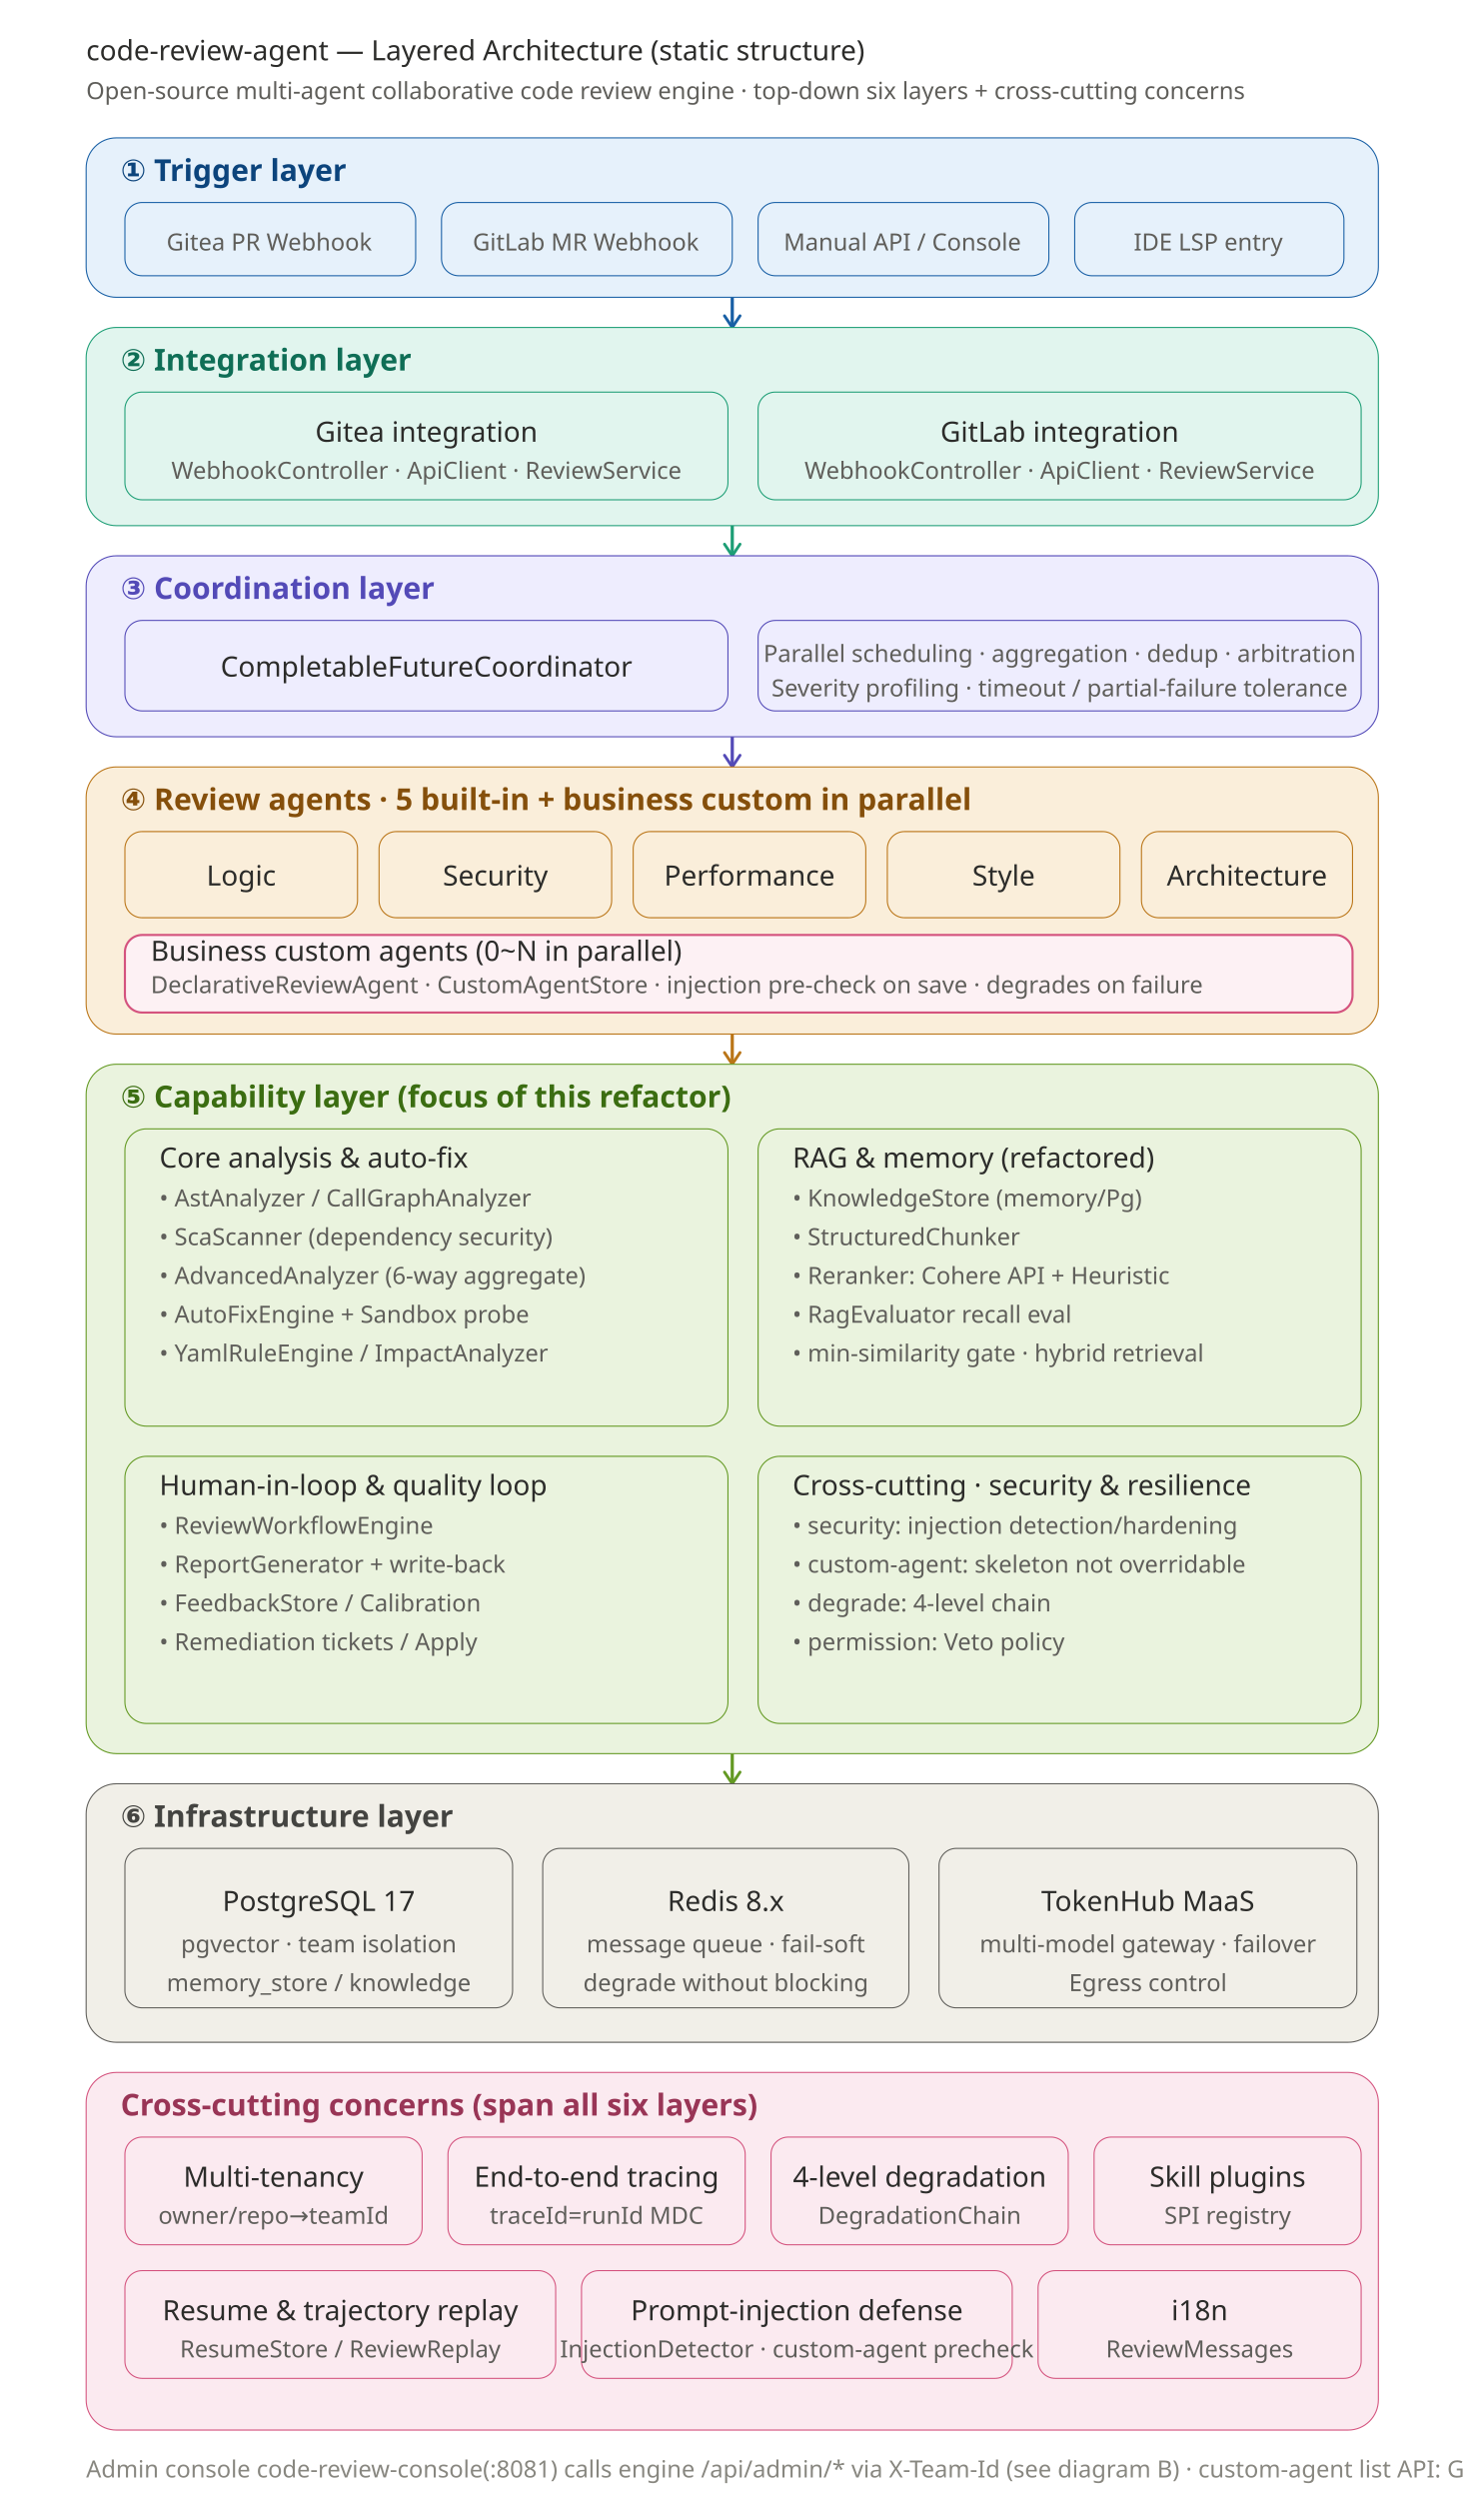
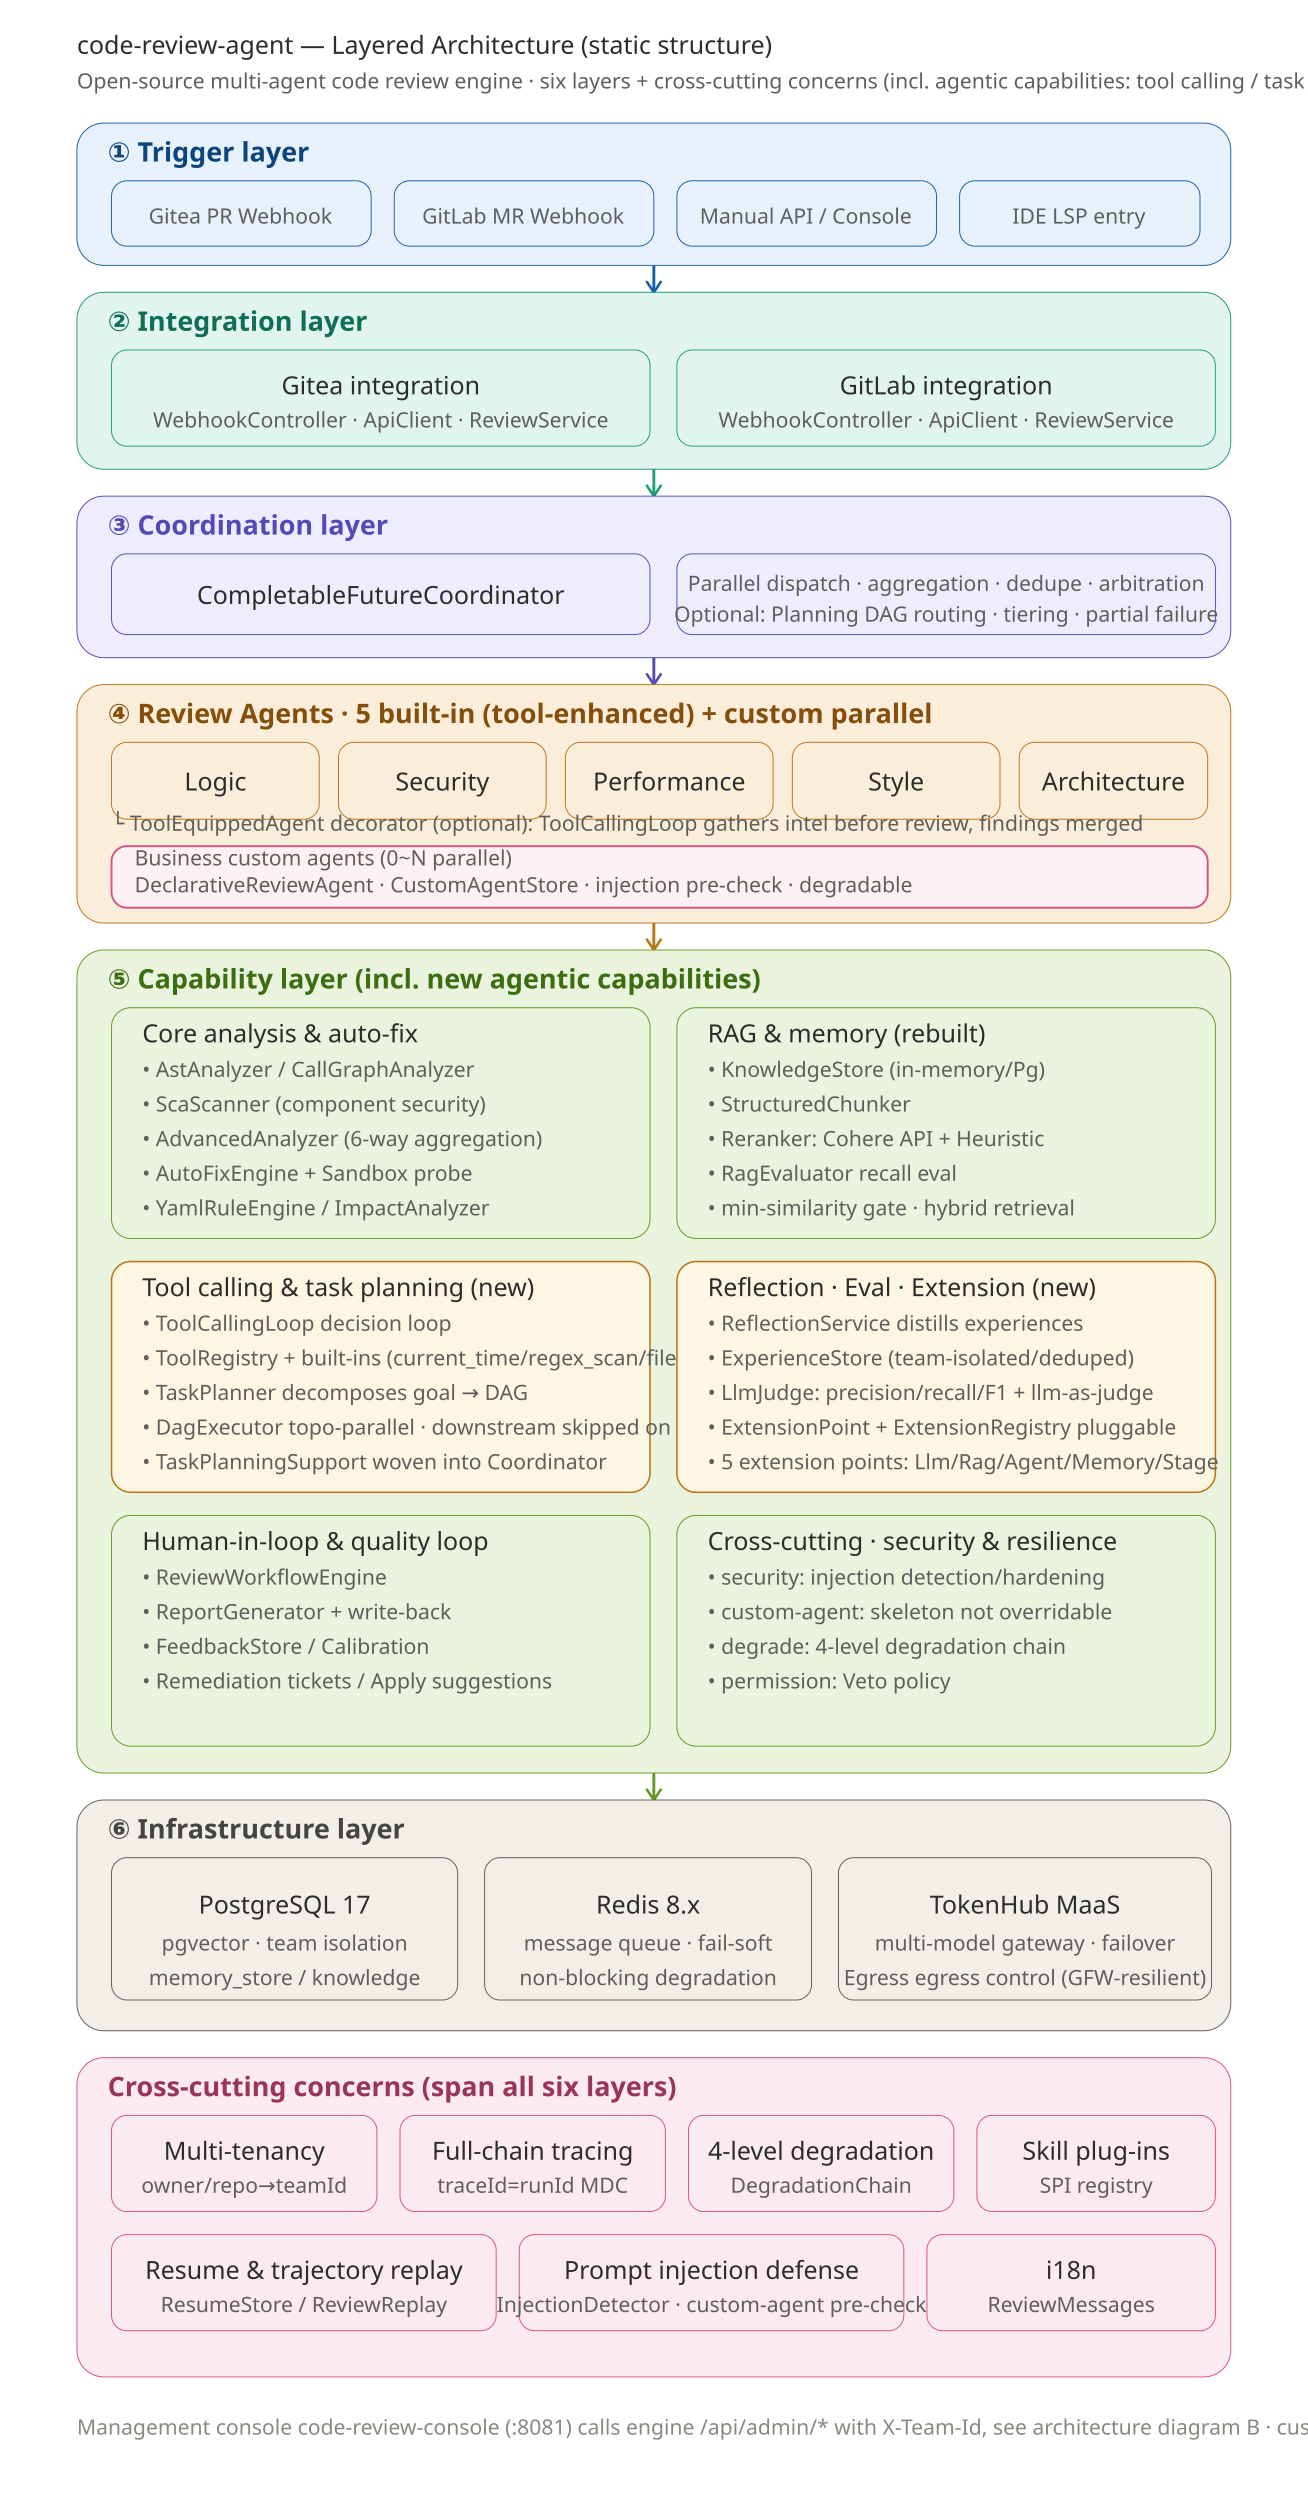
- <svg xmlns="http://www.w3.org/2000/svg" viewBox="0 0 680 1160" width="100%" font-family="'Segoe UI',system-ui,sans-serif">
+ <svg xmlns="http://www.w3.org/2000/svg" viewBox="0 0 680 1300" width="100%" font-family="'Segoe UI',system-ui,sans-serif">
  <defs>
    <marker id="arrow" viewBox="0 0 10 10" refX="8" refY="5" markerWidth="6" markerHeight="6" orient="auto-start-reverse">
      <path d="M2 1L8 5L2 9" fill="none" stroke="context-stroke" stroke-width="1.5" stroke-linecap="round" stroke-linejoin="round" />
    </marker>
  </defs>
  <style>
    text{font-family:'Segoe UI',system-ui,sans-serif}
    .th{font-size:13px;font-weight:500;fill:#2C2C2A}
    .ts{font-size:11px;fill:#5F5E5A}
    .cap{font-size:11px;fill:#888780}
    .lay{font-size:14px;font-weight:600}
    .a{stroke-width:1.5;fill:none;marker-end:url(#arrow)}
  </style>
  <text class="th" x="40" y="28" font-size="15">code-review-agent — Layered Architecture (static structure)</text>
-   <text class="ts" x="40" y="46">Open-source multi-agent collaborative code review engine · top-down six layers + cross-cutting concerns</text>
+   <text class="ts" x="40" y="46">Open-source multi-agent code review engine · six layers + cross-cutting concerns (incl. agentic capabilities: tool calling / task planning / reflection &amp; eval / extensions)</text>
  <rect x="40" y="64" width="600" height="74" rx="14" fill="#E6F1FB" stroke="#185FA5" stroke-width="0.5" />
  <text class="lay" x="56" y="84" fill="#0C447C">① Trigger layer</text>
  <rect x="58" y="94" width="135" height="34" rx="8" fill="#E6F1FB" stroke="#185FA5" stroke-width="0.5" />
  <text class="ts" x="125" y="112" text-anchor="middle" dominant-baseline="central">Gitea PR Webhook</text>
  <rect x="205" y="94" width="135" height="34" rx="8" fill="#E6F1FB" stroke="#185FA5" stroke-width="0.5" />
  <text class="ts" x="272" y="112" text-anchor="middle" dominant-baseline="central">GitLab MR Webhook</text>
  <rect x="352" y="94" width="135" height="34" rx="8" fill="#E6F1FB" stroke="#185FA5" stroke-width="0.5" />
  <text class="ts" x="419" y="112" text-anchor="middle" dominant-baseline="central">Manual API / Console</text>
  <rect x="499" y="94" width="125" height="34" rx="8" fill="#E6F1FB" stroke="#185FA5" stroke-width="0.5" />
  <text class="ts" x="561" y="112" text-anchor="middle" dominant-baseline="central">IDE LSP entry</text>
  <path class="a" d="M340 138 L340 152" stroke="#185FA5" />
  <rect x="40" y="152" width="600" height="92" rx="14" fill="#E1F5EE" stroke="#1D9E75" stroke-width="0.5" />
  <text class="lay" x="56" y="172" fill="#0F6E56">② Integration layer</text>
  <rect x="58" y="182" width="280" height="50" rx="8" fill="#E1F5EE" stroke="#1D9E75" stroke-width="0.5" />
  <text class="th" x="198" y="200" text-anchor="middle" dominant-baseline="central">Gitea integration</text>
  <text class="ts" x="198" y="218" text-anchor="middle" dominant-baseline="central">WebhookController · ApiClient · ReviewService</text>
  <rect x="352" y="182" width="280" height="50" rx="8" fill="#E1F5EE" stroke="#1D9E75" stroke-width="0.5" />
  <text class="th" x="492" y="200" text-anchor="middle" dominant-baseline="central">GitLab integration</text>
  <text class="ts" x="492" y="218" text-anchor="middle" dominant-baseline="central">WebhookController · ApiClient · ReviewService</text>
  <path class="a" d="M340 244 L340 258" stroke="#1D9E75" />
  <rect x="40" y="258" width="600" height="84" rx="14" fill="#EEEDFE" stroke="#534AB7" stroke-width="0.5" />
  <text class="lay" x="56" y="278" fill="#534AB7">③ Coordination layer</text>
  <rect x="58" y="288" width="280" height="42" rx="8" fill="#EEEDFE" stroke="#534AB7" stroke-width="0.5" />
  <text class="th" x="198" y="309" text-anchor="middle" dominant-baseline="central">CompletableFutureCoordinator</text>
  <rect x="352" y="288" width="280" height="42" rx="8" fill="#EEEDFE" stroke="#534AB7" stroke-width="0.5" />
-   <text class="ts" x="492" y="303" text-anchor="middle" dominant-baseline="central">Parallel scheduling · aggregation · dedup · arbitration</text>
-   <text class="ts" x="492" y="319" text-anchor="middle" dominant-baseline="central">Severity profiling · timeout / partial-failure tolerance</text>
+   <text class="ts" x="492" y="303" text-anchor="middle" dominant-baseline="central">Parallel dispatch · aggregation · dedupe · arbitration</text>
+   <text class="ts" x="492" y="319" text-anchor="middle" dominant-baseline="central">Optional: Planning DAG routing · tiering · partial failure</text>
  <path class="a" d="M340 342 L340 356" stroke="#534AB7" />
  <rect x="40" y="356" width="600" height="124" rx="14" fill="#FAEEDA" stroke="#BA7517" stroke-width="0.5" />
-   <text class="lay" x="56" y="376" fill="#854F0B">④ Review agents · 5 built-in + business custom in parallel</text>
+   <text class="lay" x="56" y="376" fill="#854F0B">④ Review Agents · 5 built-in (tool-enhanced) + custom parallel</text>
  <rect x="58" y="386" width="108" height="40" rx="8" fill="#FAEEDA" stroke="#BA7517" stroke-width="0.5" />
  <text class="th" x="112" y="406" text-anchor="middle" dominant-baseline="central">Logic</text>
  <rect x="176" y="386" width="108" height="40" rx="8" fill="#FAEEDA" stroke="#BA7517" stroke-width="0.5" />
  <text class="th" x="230" y="406" text-anchor="middle" dominant-baseline="central">Security</text>
  <rect x="294" y="386" width="108" height="40" rx="8" fill="#FAEEDA" stroke="#BA7517" stroke-width="0.5" />
  <text class="th" x="348" y="406" text-anchor="middle" dominant-baseline="central">Performance</text>
  <rect x="412" y="386" width="108" height="40" rx="8" fill="#FAEEDA" stroke="#BA7517" stroke-width="0.5" />
  <text class="th" x="466" y="406" text-anchor="middle" dominant-baseline="central">Style</text>
  <rect x="530" y="386" width="98" height="40" rx="8" fill="#FAEEDA" stroke="#BA7517" stroke-width="0.5" />
  <text class="th" x="579" y="406" text-anchor="middle" dominant-baseline="central">Architecture</text>
-   <rect x="58" y="434" width="570" height="36" rx="8" fill="#FDF1F4" stroke="#D4537E" stroke-width="1" />
-   <text class="th" x="70" y="446" fill="#993556">Business custom agents (0~N in parallel)</text>
-   <text class="ts" x="70" y="461">DeclarativeReviewAgent · CustomAgentStore · injection pre-check on save · degrades on failure</text>
+   <text class="ts" x="58" y="432" fill="#854F0B">└ ToolEquippedAgent decorator (optional): ToolCallingLoop gathers intel before review, findings merged</text>
+   <rect x="58" y="440" width="570" height="32" rx="8" fill="#FDF1F4" stroke="#D4537E" stroke-width="1" />
+   <text class="ts" x="70" y="450" fill="#993556">Business custom agents (0~N parallel)</text>
+   <text class="ts" x="70" y="464">DeclarativeReviewAgent · CustomAgentStore · injection pre-check · degradable</text>
  <path class="a" d="M340 480 L340 494" stroke="#BA7517" />
-   <rect x="40" y="494" width="600" height="320" rx="14" fill="#EAF3DE" stroke="#639922" stroke-width="0.5" />
-   <text class="lay" x="56" y="514" fill="#3B6D11">⑤ Capability layer (focus of this refactor)</text>
-   <rect x="58" y="524" width="280" height="138" rx="10" fill="#EAF3DE" stroke="#639922" stroke-width="0.5" />
+   <rect x="40" y="494" width="600" height="428" rx="14" fill="#EAF3DE" stroke="#639922" stroke-width="0.5" />
+   <text class="lay" x="56" y="514" fill="#3B6D11">⑤ Capability layer (incl. new agentic capabilities)</text>
+   <rect x="58" y="524" width="280" height="120" rx="10" fill="#EAF3DE" stroke="#639922" stroke-width="0.5" />
  <text class="th" x="74" y="542" fill="#27500A">Core analysis &amp; auto-fix</text>
  <text class="ts" x="74" y="560">• AstAnalyzer / CallGraphAnalyzer</text>
-   <text class="ts" x="74" y="578">• ScaScanner (dependency security)</text>
-   <text class="ts" x="74" y="596">• AdvancedAnalyzer (6-way aggregate)</text>
+   <text class="ts" x="74" y="578">• ScaScanner (component security)</text>
+   <text class="ts" x="74" y="596">• AdvancedAnalyzer (6-way aggregation)</text>
  <text class="ts" x="74" y="614">• AutoFixEngine + Sandbox probe</text>
  <text class="ts" x="74" y="632">• YamlRuleEngine / ImpactAnalyzer</text>
-   <rect x="352" y="524" width="280" height="138" rx="10" fill="#EAF3DE" stroke="#639922" stroke-width="0.5" />
-   <text class="th" x="368" y="542" fill="#27500A">RAG &amp; memory (refactored)</text>
-   <text class="ts" x="368" y="560">• KnowledgeStore (memory/Pg)</text>
+   <rect x="352" y="524" width="280" height="120" rx="10" fill="#EAF3DE" stroke="#639922" stroke-width="0.5" />
+   <text class="th" x="368" y="542" fill="#27500A">RAG &amp; memory (rebuilt)</text>
+   <text class="ts" x="368" y="560">• KnowledgeStore (in-memory/Pg)</text>
  <text class="ts" x="368" y="578">• StructuredChunker</text>
  <text class="ts" x="368" y="596">• Reranker: Cohere API + Heuristic</text>
  <text class="ts" x="368" y="614">• RagEvaluator recall eval</text>
  <text class="ts" x="368" y="632">• min-similarity gate · hybrid retrieval</text>
-   <rect x="58" y="676" width="280" height="124" rx="10" fill="#EAF3DE" stroke="#639922" stroke-width="0.5" />
-   <text class="th" x="74" y="694" fill="#27500A">Human-in-loop &amp; quality loop</text>
-   <text class="ts" x="74" y="712">• ReviewWorkflowEngine</text>
-   <text class="ts" x="74" y="730">• ReportGenerator + write-back</text>
-   <text class="ts" x="74" y="748">• FeedbackStore / Calibration</text>
-   <text class="ts" x="74" y="766">• Remediation tickets / Apply</text>
-   <rect x="352" y="676" width="280" height="124" rx="10" fill="#EAF3DE" stroke="#639922" stroke-width="0.5" />
-   <text class="th" x="368" y="694" fill="#27500A">Cross-cutting · security &amp; resilience</text>
-   <text class="ts" x="368" y="712">• security: injection detection/hardening</text>
-   <text class="ts" x="368" y="730">• custom-agent: skeleton not overridable</text>
-   <text class="ts" x="368" y="748">• degrade: 4-level chain</text>
-   <text class="ts" x="368" y="766">• permission: Veto policy</text>
-   <path class="a" d="M340 814 L340 828" stroke="#639922" />
-   <rect x="40" y="828" width="600" height="120" rx="14" fill="#F1EFE8" stroke="#5F5E5A" stroke-width="0.5" />
-   <text class="lay" x="56" y="848" fill="#444441">⑥ Infrastructure layer</text>
-   <rect x="58" y="858" width="180" height="74" rx="8" fill="#F1EFE8" stroke="#5F5E5A" stroke-width="0.5" />
-   <text class="th" x="148" y="882" text-anchor="middle" dominant-baseline="central">PostgreSQL 17</text>
-   <text class="ts" x="148" y="902" text-anchor="middle" dominant-baseline="central">pgvector · team isolation</text>
-   <text class="ts" x="148" y="920" text-anchor="middle" dominant-baseline="central">memory_store / knowledge</text>
-   <rect x="252" y="858" width="170" height="74" rx="8" fill="#F1EFE8" stroke="#5F5E5A" stroke-width="0.5" />
-   <text class="th" x="337" y="882" text-anchor="middle" dominant-baseline="central">Redis 8.x</text>
-   <text class="ts" x="337" y="902" text-anchor="middle" dominant-baseline="central">message queue · fail-soft</text>
-   <text class="ts" x="337" y="920" text-anchor="middle" dominant-baseline="central">degrade without blocking</text>
-   <rect x="436" y="858" width="194" height="74" rx="8" fill="#F1EFE8" stroke="#5F5E5A" stroke-width="0.5" />
-   <text class="th" x="533" y="882" text-anchor="middle" dominant-baseline="central">TokenHub MaaS</text>
-   <text class="ts" x="533" y="902" text-anchor="middle" dominant-baseline="central">multi-model gateway · failover</text>
-   <text class="ts" x="533" y="920" text-anchor="middle" dominant-baseline="central">Egress control</text>
-   <rect x="40" y="962" width="600" height="166" rx="14" fill="#FBEAF0" stroke="#D4537E" stroke-width="0.5" />
-   <text class="lay" x="56" y="982" fill="#993556">Cross-cutting concerns (span all six layers)</text>
-   <rect x="58" y="992" width="138" height="50" rx="8" fill="#FBEAF0" stroke="#D4537E" stroke-width="0.5" />
-   <text class="th" x="127" y="1010" text-anchor="middle" dominant-baseline="central">Multi-tenancy</text>
-   <text class="ts" x="127" y="1028" text-anchor="middle" dominant-baseline="central">owner/repo→teamId</text>
-   <rect x="208" y="992" width="138" height="50" rx="8" fill="#FBEAF0" stroke="#D4537E" stroke-width="0.5" />
-   <text class="th" x="277" y="1010" text-anchor="middle" dominant-baseline="central">End-to-end tracing</text>
-   <text class="ts" x="277" y="1028" text-anchor="middle" dominant-baseline="central">traceId=runId MDC</text>
-   <rect x="358" y="992" width="138" height="50" rx="8" fill="#FBEAF0" stroke="#D4537E" stroke-width="0.5" />
-   <text class="th" x="427" y="1010" text-anchor="middle" dominant-baseline="central">4-level degradation</text>
-   <text class="ts" x="427" y="1028" text-anchor="middle" dominant-baseline="central">DegradationChain</text>
-   <rect x="508" y="992" width="124" height="50" rx="8" fill="#FBEAF0" stroke="#D4537E" stroke-width="0.5" />
-   <text class="th" x="570" y="1010" text-anchor="middle" dominant-baseline="central">Skill plugins</text>
-   <text class="ts" x="570" y="1028" text-anchor="middle" dominant-baseline="central">SPI registry</text>
-   <rect x="58" y="1054" width="200" height="50" rx="8" fill="#FBEAF0" stroke="#D4537E" stroke-width="0.5" />
-   <text class="th" x="158" y="1072" text-anchor="middle" dominant-baseline="central">Resume &amp; trajectory replay</text>
-   <text class="ts" x="158" y="1090" text-anchor="middle" dominant-baseline="central">ResumeStore / ReviewReplay</text>
-   <rect x="270" y="1054" width="200" height="50" rx="8" fill="#FBEAF0" stroke="#D4537E" stroke-width="0.5" />
-   <text class="th" x="370" y="1072" text-anchor="middle" dominant-baseline="central">Prompt-injection defense</text>
-   <text class="ts" x="370" y="1090" text-anchor="middle" dominant-baseline="central">InjectionDetector · custom-agent precheck</text>
-   <rect x="482" y="1054" width="150" height="50" rx="8" fill="#FBEAF0" stroke="#D4537E" stroke-width="0.5" />
-   <text class="th" x="557" y="1072" text-anchor="middle" dominant-baseline="central">i18n</text>
-   <text class="ts" x="557" y="1090" text-anchor="middle" dominant-baseline="central">ReviewMessages</text>
-   <text class="cap" x="40" y="1150">Admin console code-review-console(:8081) calls engine /api/admin/* via X-Team-Id (see diagram B) · custom-agent list API: GET/POST/PUT/DELETE /api/admin/agents</text>
+   <rect x="58" y="656" width="280" height="120" rx="10" fill="#FDF6E3" stroke="#BA7517" stroke-width="0.8" />
+   <text class="th" x="74" y="674" fill="#854F0B">Tool calling &amp; task planning (new)</text>
+   <text class="ts" x="74" y="692">• ToolCallingLoop decision loop</text>
+   <text class="ts" x="74" y="710">• ToolRegistry + built-ins (current_time/regex_scan/file_read)</text>
+   <text class="ts" x="74" y="728">• TaskPlanner decomposes goal → DAG</text>
+   <text class="ts" x="74" y="746">• DagExecutor topo-parallel · downstream skipped on failure</text>
+   <text class="ts" x="74" y="764">• TaskPlanningSupport woven into Coordinator</text>
+   <rect x="352" y="656" width="280" height="120" rx="10" fill="#FDF6E3" stroke="#BA7517" stroke-width="0.8" />
+   <text class="th" x="368" y="674" fill="#854F0B">Reflection · Eval · Extension (new)</text>
+   <text class="ts" x="368" y="692">• ReflectionService distills experiences</text>
+   <text class="ts" x="368" y="710">• ExperienceStore (team-isolated/deduped)</text>
+   <text class="ts" x="368" y="728">• LlmJudge: precision/recall/F1 + llm-as-judge</text>
+   <text class="ts" x="368" y="746">• ExtensionPoint + ExtensionRegistry pluggable</text>
+   <text class="ts" x="368" y="764">• 5 extension points: Llm/Rag/Agent/Memory/Stage</text>
+   <rect x="58" y="788" width="280" height="120" rx="10" fill="#EAF3DE" stroke="#639922" stroke-width="0.5" />
+   <text class="th" x="74" y="806" fill="#27500A">Human-in-loop &amp; quality loop</text>
+   <text class="ts" x="74" y="824">• ReviewWorkflowEngine</text>
+   <text class="ts" x="74" y="842">• ReportGenerator + write-back</text>
+   <text class="ts" x="74" y="860">• FeedbackStore / Calibration</text>
+   <text class="ts" x="74" y="878">• Remediation tickets / Apply suggestions</text>
+   <rect x="352" y="788" width="280" height="120" rx="10" fill="#EAF3DE" stroke="#639922" stroke-width="0.5" />
+   <text class="th" x="368" y="806" fill="#27500A">Cross-cutting · security &amp; resilience</text>
+   <text class="ts" x="368" y="824">• security: injection detection/hardening</text>
+   <text class="ts" x="368" y="842">• custom-agent: skeleton not overridable</text>
+   <text class="ts" x="368" y="860">• degrade: 4-level degradation chain</text>
+   <text class="ts" x="368" y="878">• permission: Veto policy</text>
+   <path class="a" d="M340 922 L340 936" stroke="#639922" />
+   <rect x="40" y="936" width="600" height="120" rx="14" fill="#F1EFE8" stroke="#5F5E5A" stroke-width="0.5" />
+   <text class="lay" x="56" y="956" fill="#444441">⑥ Infrastructure layer</text>
+   <rect x="58" y="966" width="180" height="74" rx="8" fill="#F1EFE8" stroke="#5F5E5A" stroke-width="0.5" />
+   <text class="th" x="148" y="990" text-anchor="middle" dominant-baseline="central">PostgreSQL 17</text>
+   <text class="ts" x="148" y="1010" text-anchor="middle" dominant-baseline="central">pgvector · team isolation</text>
+   <text class="ts" x="148" y="1028" text-anchor="middle" dominant-baseline="central">memory_store / knowledge</text>
+   <rect x="252" y="966" width="170" height="74" rx="8" fill="#F1EFE8" stroke="#5F5E5A" stroke-width="0.5" />
+   <text class="th" x="337" y="990" text-anchor="middle" dominant-baseline="central">Redis 8.x</text>
+   <text class="ts" x="337" y="1010" text-anchor="middle" dominant-baseline="central">message queue · fail-soft</text>
+   <text class="ts" x="337" y="1028" text-anchor="middle" dominant-baseline="central">non-blocking degradation</text>
+   <rect x="436" y="966" width="194" height="74" rx="8" fill="#F1EFE8" stroke="#5F5E5A" stroke-width="0.5" />
+   <text class="th" x="533" y="990" text-anchor="middle" dominant-baseline="central">TokenHub MaaS</text>
+   <text class="ts" x="533" y="1010" text-anchor="middle" dominant-baseline="central">multi-model gateway · failover</text>
+   <text class="ts" x="533" y="1028" text-anchor="middle" dominant-baseline="central">Egress egress control (GFW-resilient)</text>
+   <rect x="40" y="1070" width="600" height="166" rx="14" fill="#FBEAF0" stroke="#D4537E" stroke-width="0.5" />
+   <text class="lay" x="56" y="1090" fill="#993556">Cross-cutting concerns (span all six layers)</text>
+   <rect x="58" y="1100" width="138" height="50" rx="8" fill="#FBEAF0" stroke="#D4537E" stroke-width="0.5" />
+   <text class="th" x="127" y="1118" text-anchor="middle" dominant-baseline="central">Multi-tenancy</text>
+   <text class="ts" x="127" y="1136" text-anchor="middle" dominant-baseline="central">owner/repo→teamId</text>
+   <rect x="208" y="1100" width="138" height="50" rx="8" fill="#FBEAF0" stroke="#D4537E" stroke-width="0.5" />
+   <text class="th" x="277" y="1118" text-anchor="middle" dominant-baseline="central">Full-chain tracing</text>
+   <text class="ts" x="277" y="1136" text-anchor="middle" dominant-baseline="central">traceId=runId MDC</text>
+   <rect x="358" y="1100" width="138" height="50" rx="8" fill="#FBEAF0" stroke="#D4537E" stroke-width="0.5" />
+   <text class="th" x="427" y="1118" text-anchor="middle" dominant-baseline="central">4-level degradation</text>
+   <text class="ts" x="427" y="1136" text-anchor="middle" dominant-baseline="central">DegradationChain</text>
+   <rect x="508" y="1100" width="124" height="50" rx="8" fill="#FBEAF0" stroke="#D4537E" stroke-width="0.5" />
+   <text class="th" x="570" y="1118" text-anchor="middle" dominant-baseline="central">Skill plug-ins</text>
+   <text class="ts" x="570" y="1136" text-anchor="middle" dominant-baseline="central">SPI registry</text>
+   <rect x="58" y="1162" width="200" height="50" rx="8" fill="#FBEAF0" stroke="#D4537E" stroke-width="0.5" />
+   <text class="th" x="158" y="1180" text-anchor="middle" dominant-baseline="central">Resume &amp; trajectory replay</text>
+   <text class="ts" x="158" y="1198" text-anchor="middle" dominant-baseline="central">ResumeStore / ReviewReplay</text>
+   <rect x="270" y="1162" width="200" height="50" rx="8" fill="#FBEAF0" stroke="#D4537E" stroke-width="0.5" />
+   <text class="th" x="370" y="1180" text-anchor="middle" dominant-baseline="central">Prompt injection defense</text>
+   <text class="ts" x="370" y="1198" text-anchor="middle" dominant-baseline="central">InjectionDetector · custom-agent pre-check</text>
+   <rect x="482" y="1162" width="150" height="50" rx="8" fill="#FBEAF0" stroke="#D4537E" stroke-width="0.5" />
+   <text class="th" x="557" y="1180" text-anchor="middle" dominant-baseline="central">i18n</text>
+   <text class="ts" x="557" y="1198" text-anchor="middle" dominant-baseline="central">ReviewMessages</text>
+   <text class="cap" x="40" y="1266">Management console code-review-console (:8081) calls engine /api/admin/* with X-Team-Id, see architecture diagram B · custom-agent admin: GET/POST/PUT/DELETE /api/admin/agents · new switches: review.planning.enabled / review.reflection.enabled / review.eval.enabled / review.tools.agent-loop.enabled (default off)</text>
</svg>
